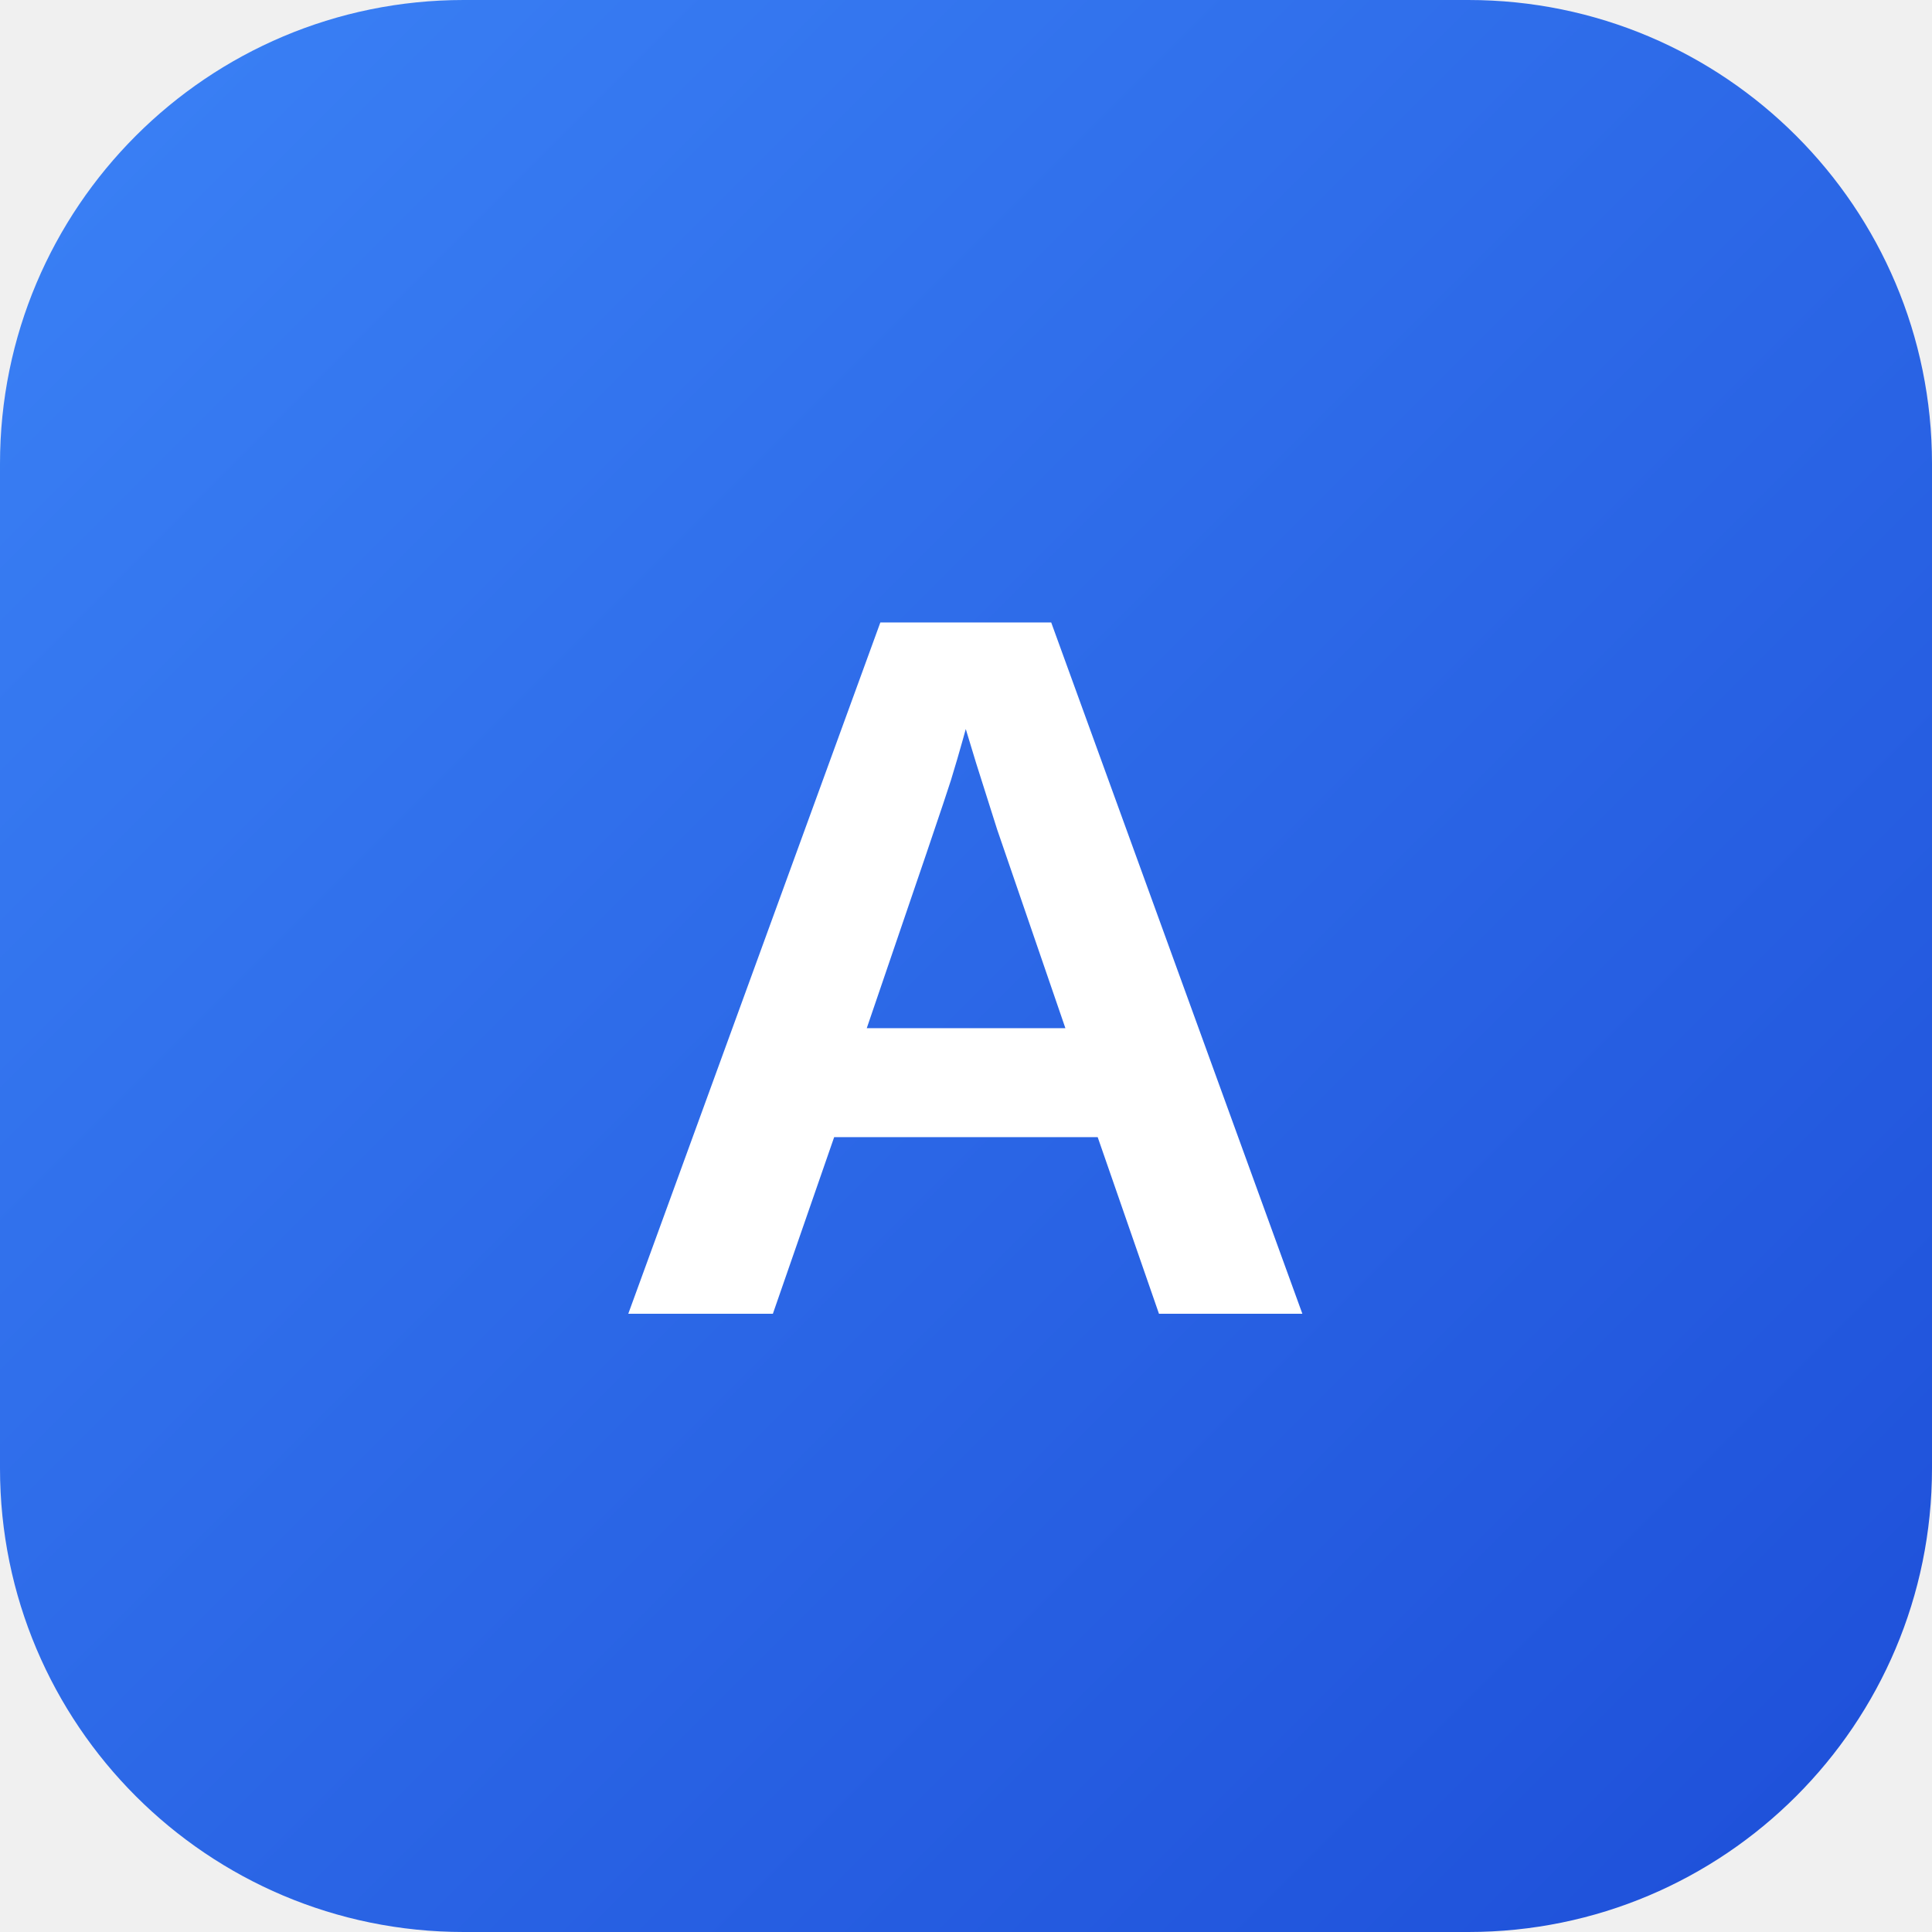
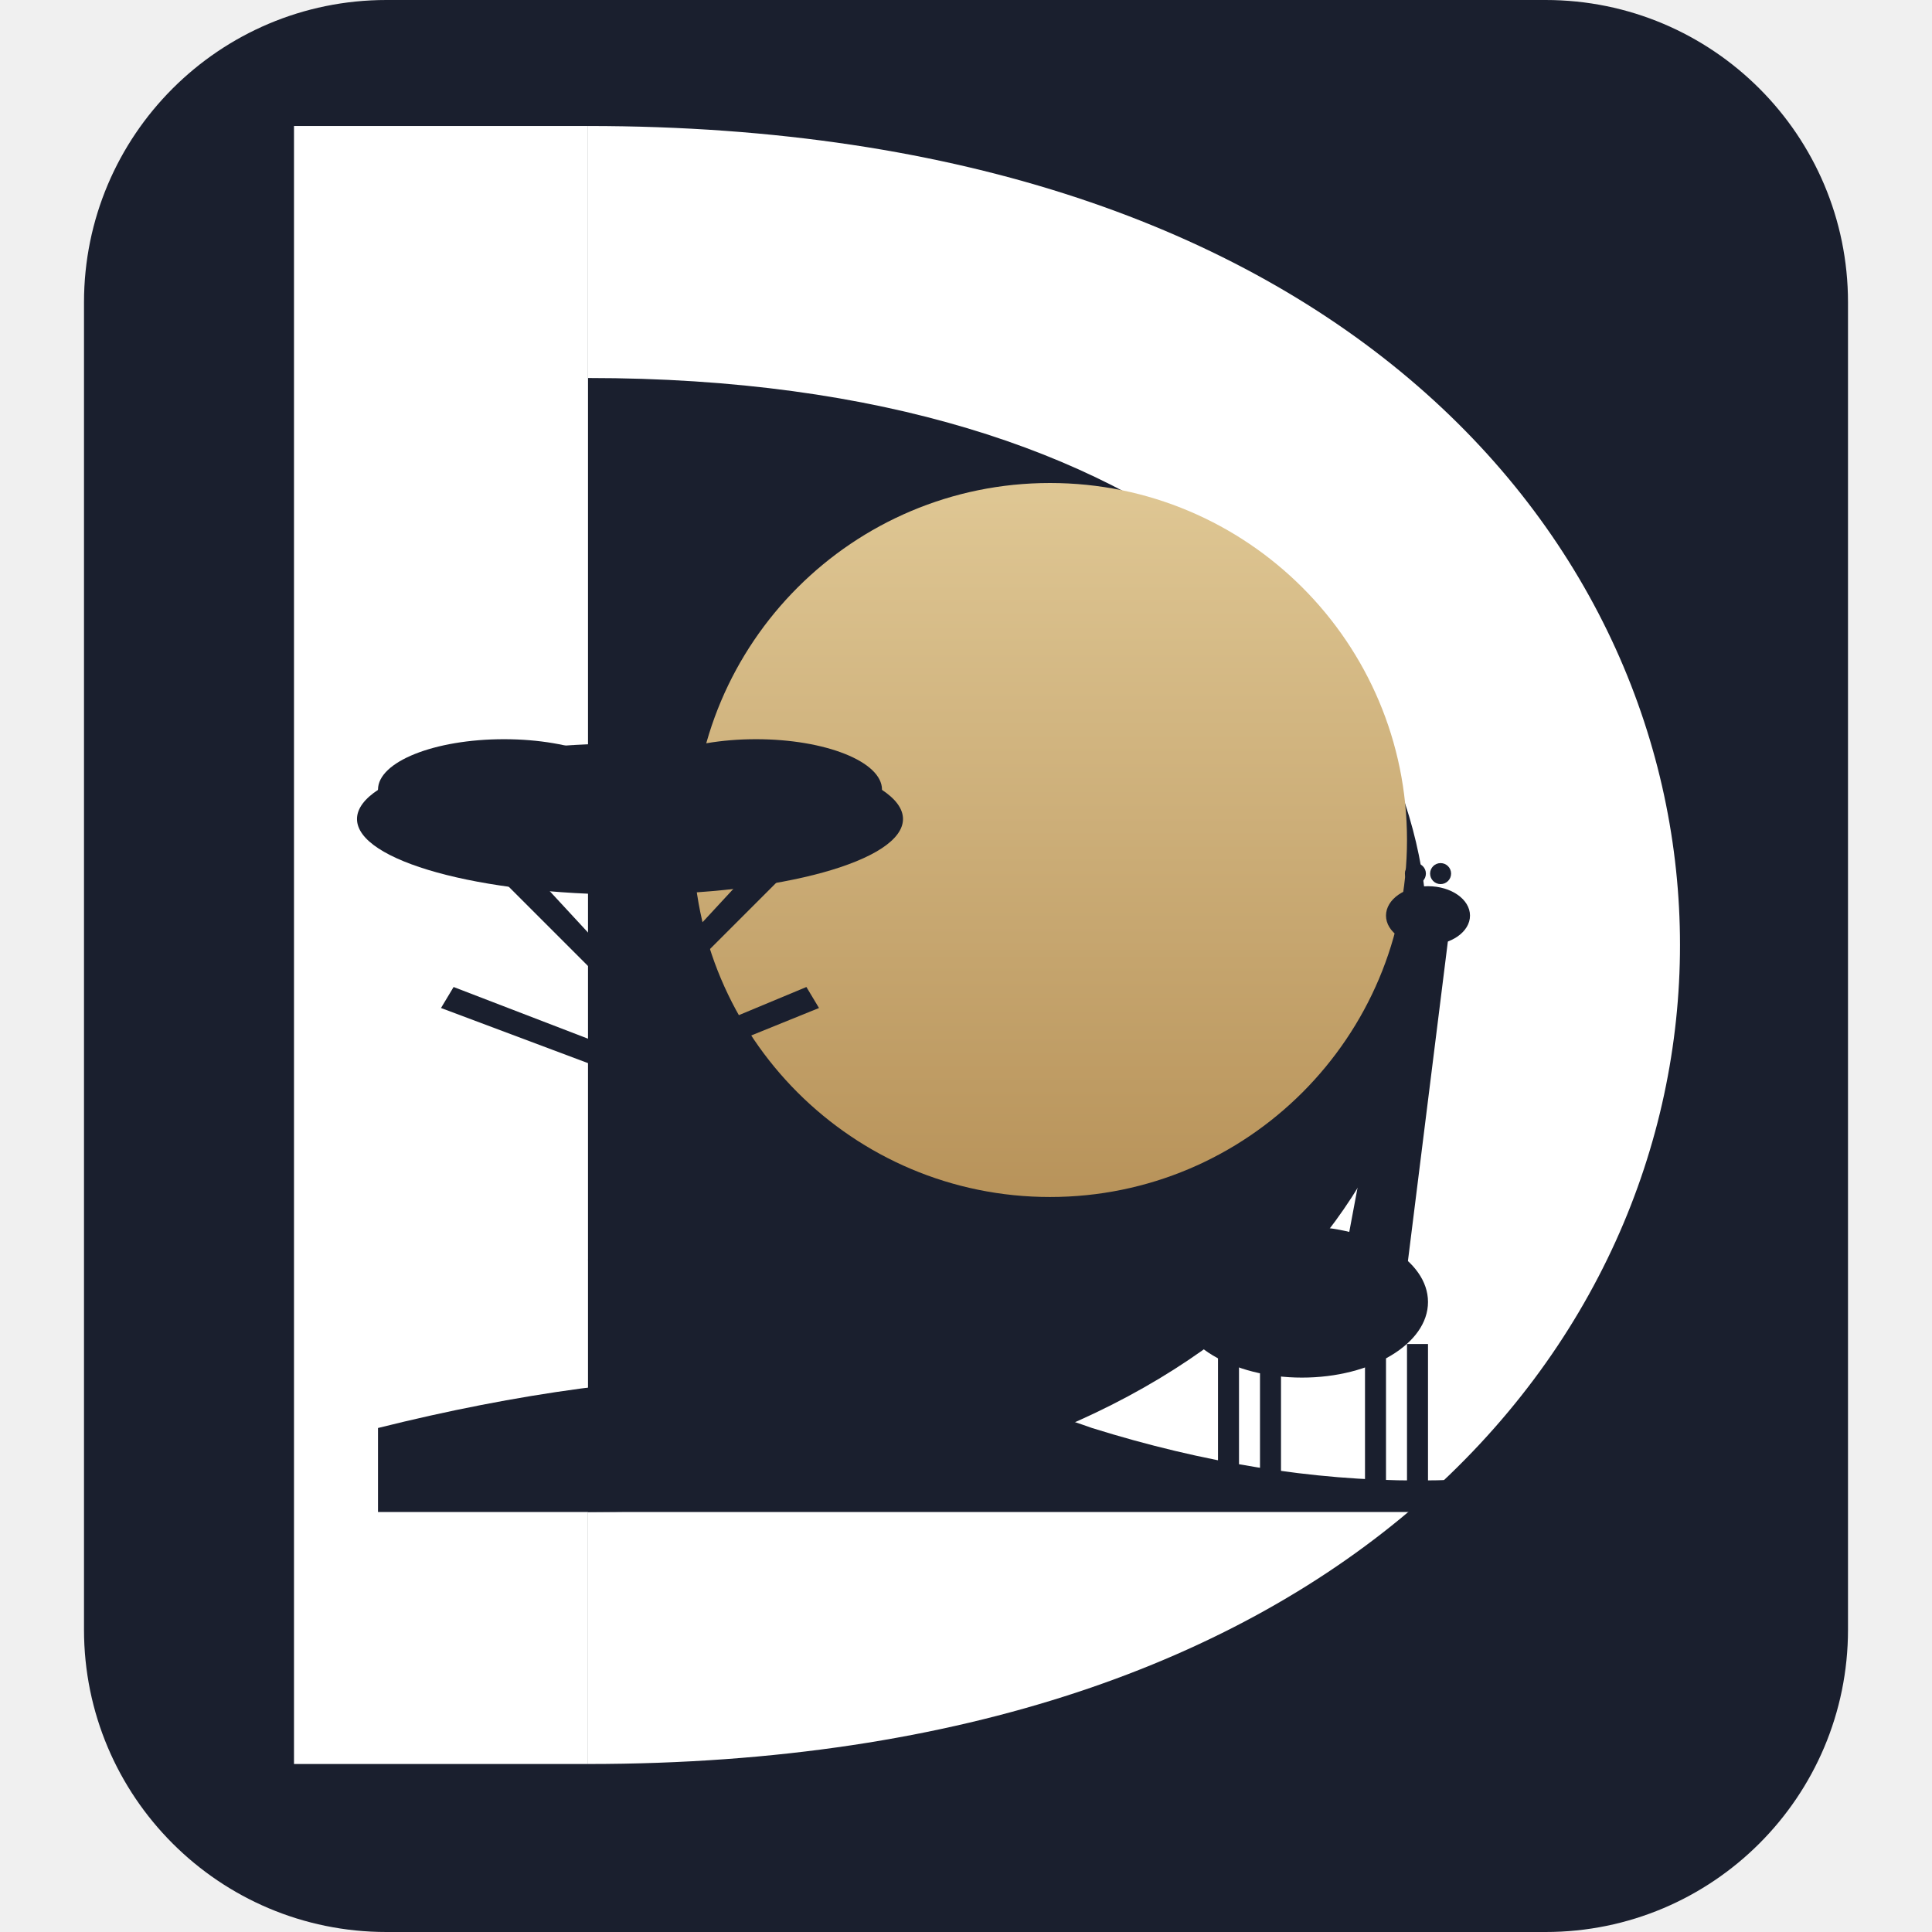
- <svg xmlns="http://www.w3.org/2000/svg" viewBox="0 0 100 100">
+ <svg xmlns="http://www.w3.org/2000/svg" viewBox="180 100 420 460" width="64" height="64">
  <defs>
-     <linearGradient id="g" x1="0%" y1="0%" x2="100%" y2="100%">
-       <stop offset="0%" style="stop-color:#3b82f6" />
-       <stop offset="100%" style="stop-color:#1d4ed8" />
+     <linearGradient id="goldGrad" x1="0" y1="0" x2="1" y2="1">
+       <stop offset="0%" stop-color="#D2B273" />
+       <stop offset="50%" stop-color="#C9A063" />
+       <stop offset="100%" stop-color="#96753F" />
+     </linearGradient>
+     <linearGradient id="goldGradLight" x1="0" y1="0" x2="0" y2="1">
+       <stop offset="0%" stop-color="#DFC794" />
+       <stop offset="100%" stop-color="#B8935A" />
    </linearGradient>
  </defs>
-   <rect width="100" height="100" rx="24" fill="url(#g)" />
-   <text x="50" y="68" font-family="Arial,sans-serif" font-size="52" font-weight="bold" fill="white" text-anchor="middle">A</text>
+   <rect x="180" y="100" width="420" height="460" rx="72" fill="#1A1F2E" />
+   <path d="M 230 130 L 300 130 L 300 520 L 230 520 Z" fill="#FFFFFF" />
+   <path d="M 300 130             C 480 130 560 230 560 325             C 560 420 480 520 300 520             L 300 460             C 440 460 500 390 500 325             C 500 260 440 190 300 190 Z" fill="#FFFFFF" />
+   <circle cx="410" cy="300" r="85" fill="url(#goldGradLight)" />
+   <g fill="#1A1F2E">
+     <path d="M 300 400 L 315 400 L 318 340 L 310 340 Z" />
+     <path d="M 310 340 L 270 300 L 275 295 L 312 335 Z" />
+     <path d="M 305 355 L 265 340 L 268 335 L 307 350 Z" />
+     <path d="M 315 340 L 355 300 L 350 295 L 313 335 Z" />
+     <path d="M 318 355 L 355 340 L 352 335 L 316 350 Z" />
+     <ellipse cx="310" cy="295" rx="65" ry="18" />
+     <ellipse cx="280" cy="288" rx="30" ry="12" />
+     <ellipse cx="340" cy="288" rx="30" ry="12" />
+   </g>
+   <g fill="#1A1F2E">
+     <ellipse cx="470" cy="410" rx="30" ry="18" />
+     <path d="M 480 400 L 495 320 L 505 322 L 495 402 Z" />
+     <ellipse cx="500" cy="318" rx="10" ry="7" />
+     <circle cx="497" cy="308" r="2.5" />
+     <circle cx="503" cy="308" r="2.5" />
+     <rect x="450" y="420" width="5" height="35" />
+     <rect x="460" y="420" width="5" height="35" />
+     <rect x="485" y="420" width="5" height="35" />
+     <rect x="495" y="420" width="5" height="35" />
+     <path d="M 445 405 Q 435 400 440 390" stroke="#1A1F2E" stroke-width="2" fill="none" />
+   </g>
+   <path d="M 250 440 Q 350 415 420 440 Q 500 465 570 440 L 570 460 L 250 460 Z" fill="#1A1F2E" />
</svg>
